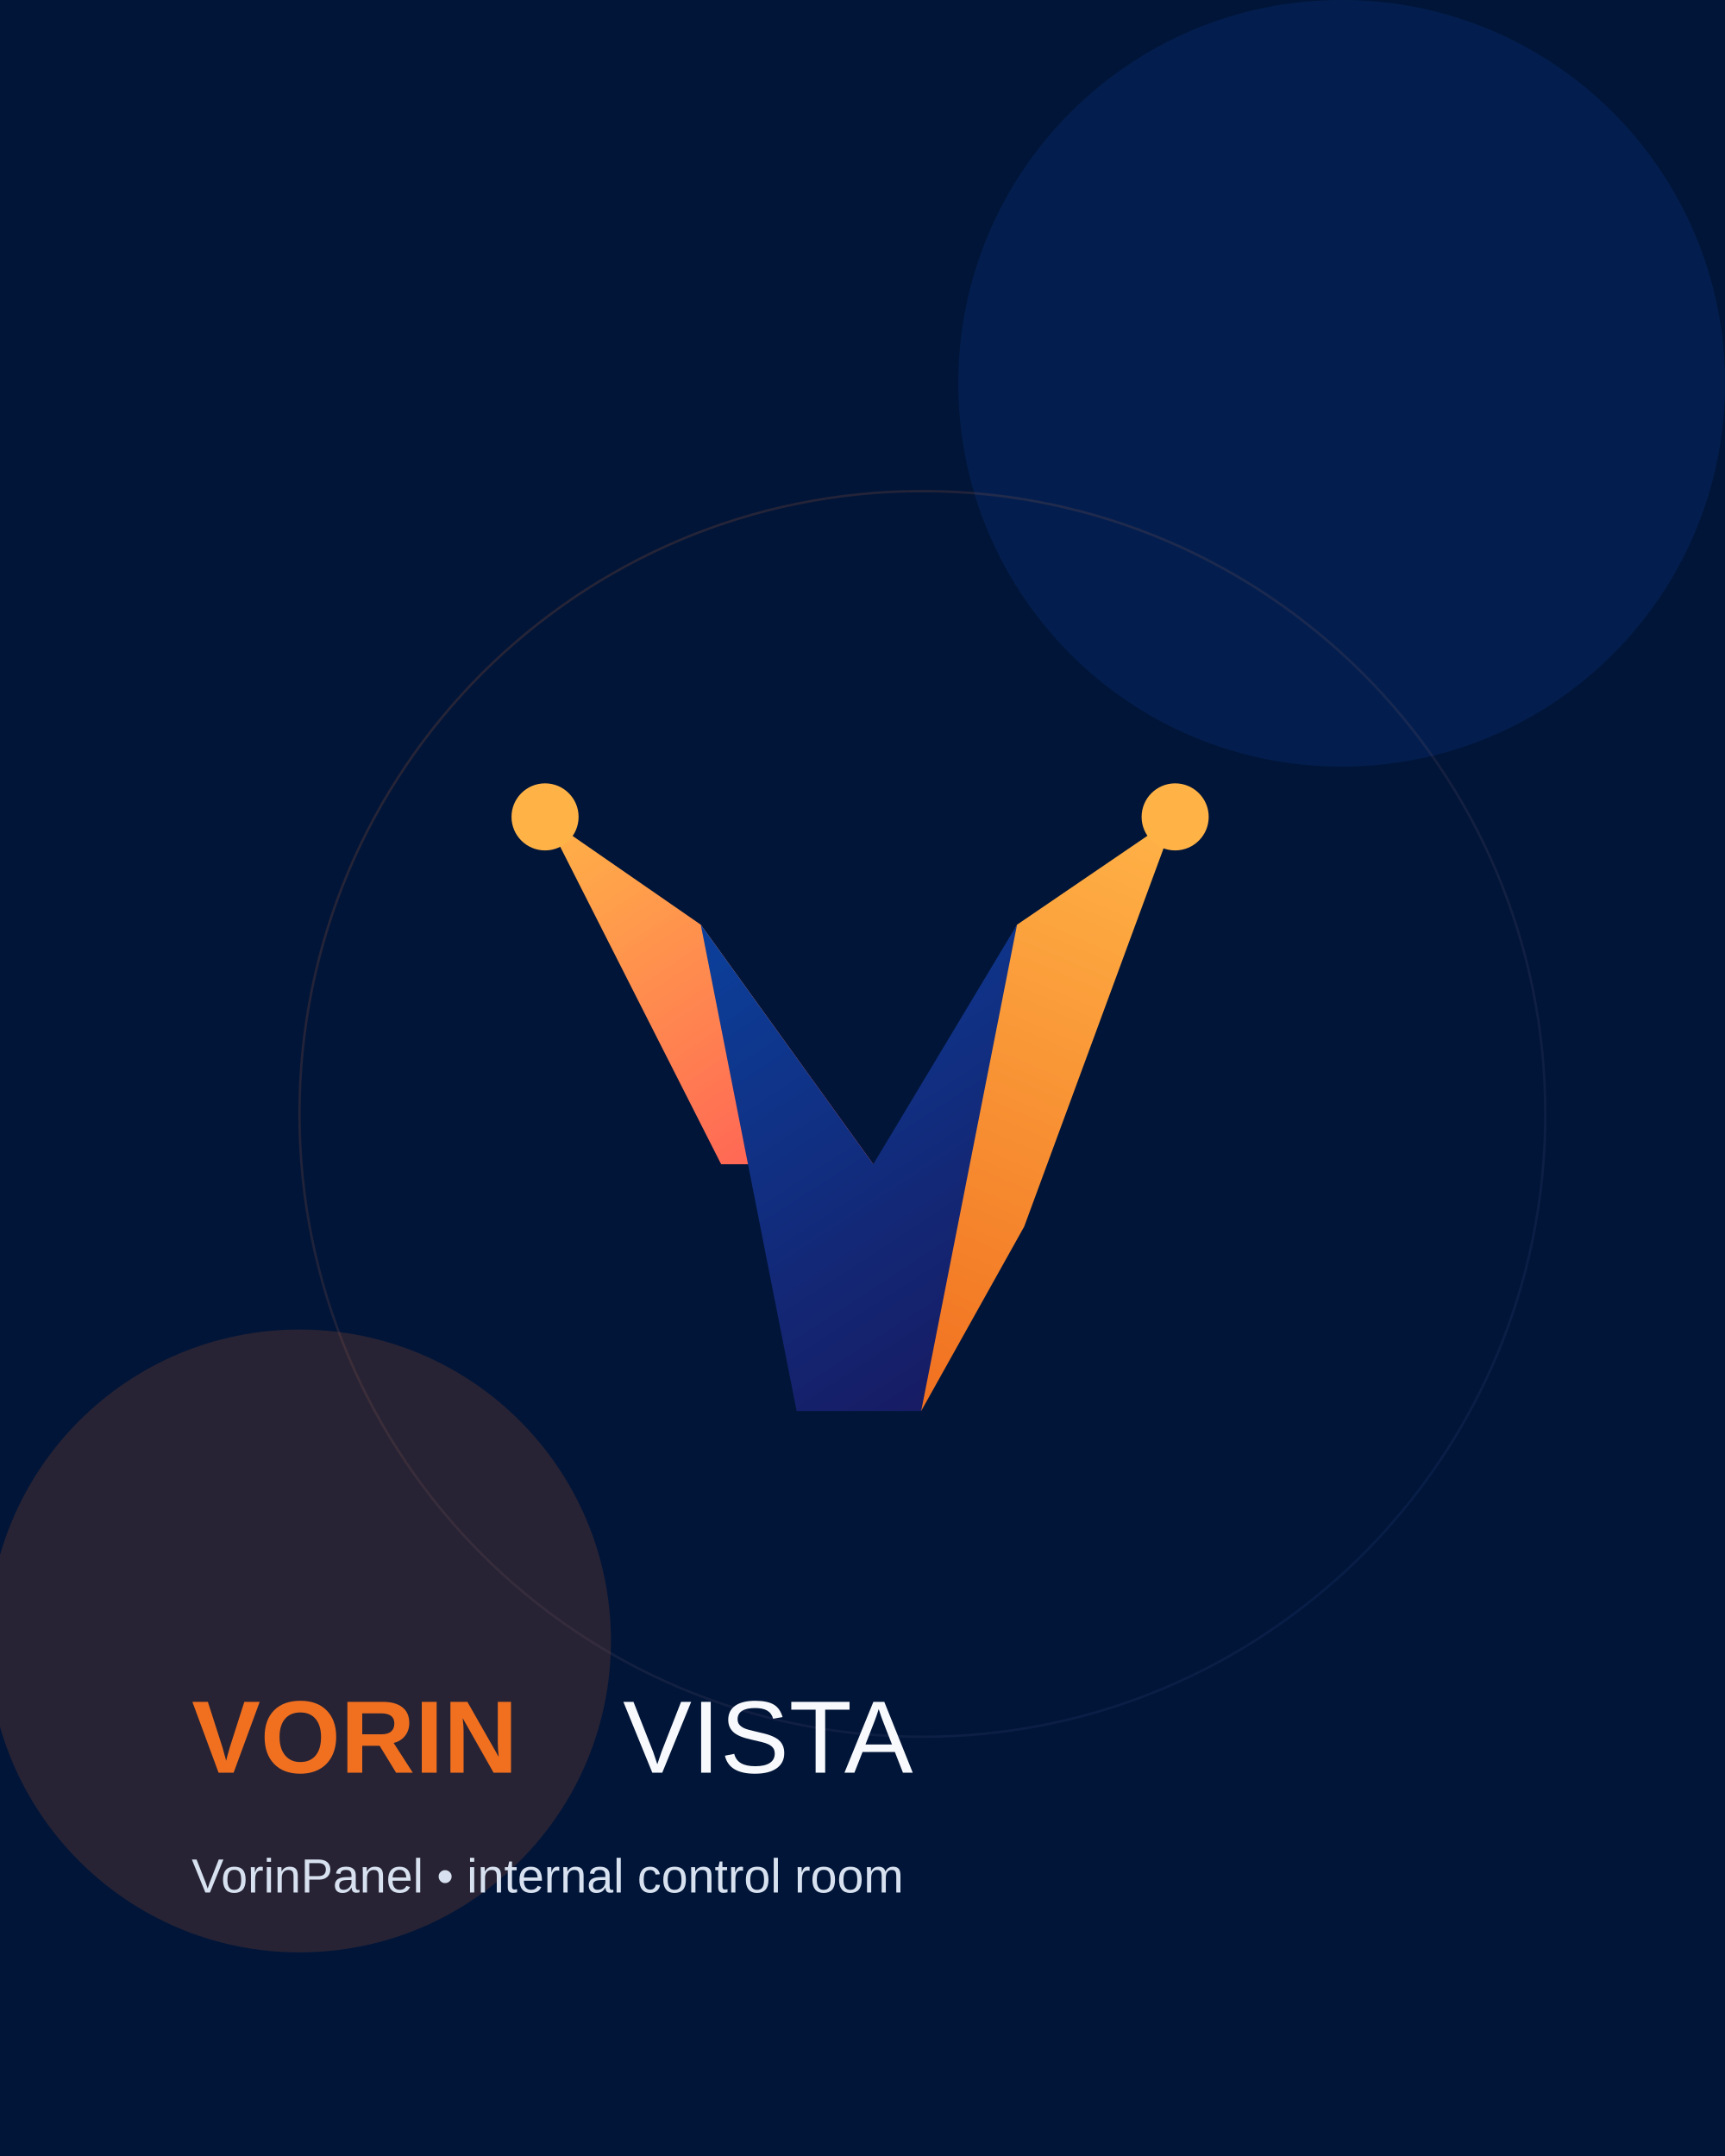
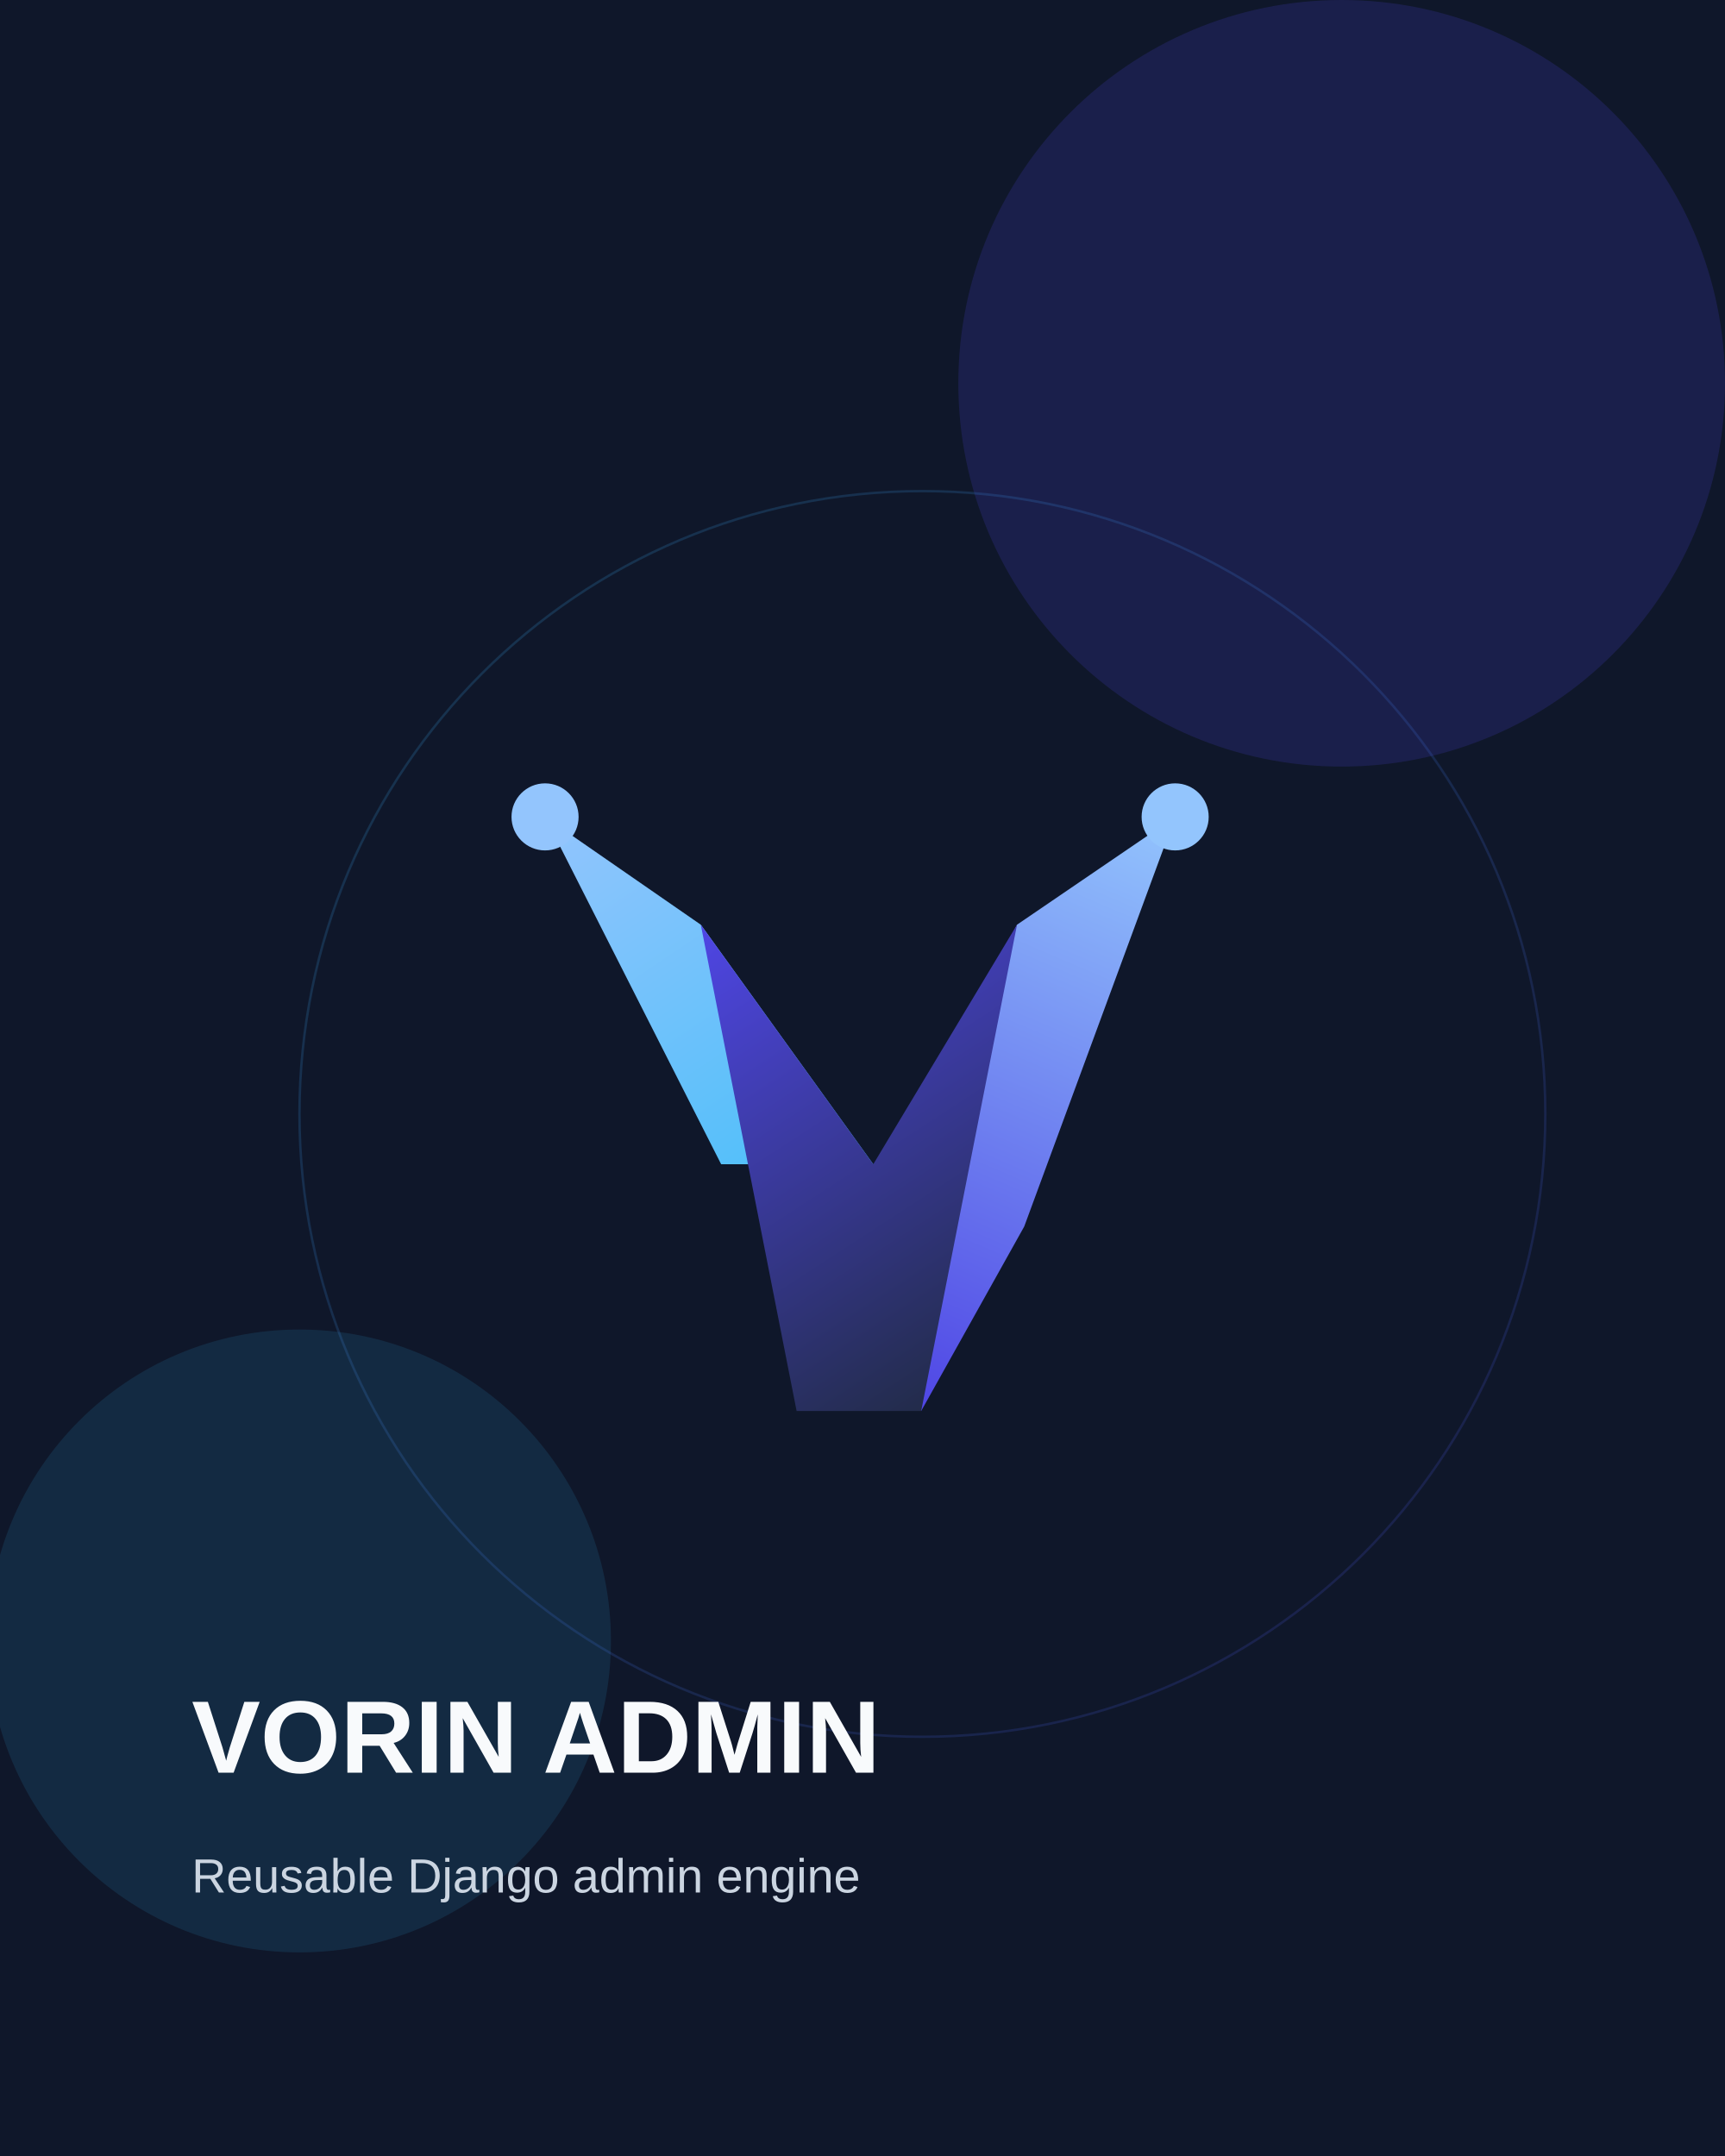
<svg xmlns="http://www.w3.org/2000/svg" width="1440" height="1800" viewBox="0 0 1440 1800" fill="none">
-   <rect width="1440" height="1800" fill="#011538" />
-   <circle cx="1120" cy="320" r="320" fill="#0B409C" fill-opacity="0.22" />
-   <circle cx="250" cy="1370" r="260" fill="#F17020" fill-opacity="0.16" />
+   <rect width="1440" height="1800" fill="#0F172A" />
+   <circle cx="1120" cy="320" r="320" fill="#4F46E5" fill-opacity="0.18" />
+   <circle cx="250" cy="1370" r="260" fill="#38BDF8" fill-opacity="0.12" />
  <circle cx="770" cy="930" r="520" stroke="url(#ring)" stroke-opacity="0.18" stroke-width="2" />
  <path d="M455 682L602 972L729 972L585 772L455 682Z" fill="url(#leftWing)" />
  <path d="M981 682L849 772L706 1060L769 1178L855 1024L981 682Z" fill="url(#rightWing)" />
  <path d="M585 772L729 972L849 772L769 1178H665L585 772Z" fill="url(#core)" />
-   <circle cx="455" cy="682" r="28" fill="#FFB347" />
-   <circle cx="981" cy="682" r="28" fill="#FFB347" />
-   <text x="160" y="1480" fill="#F17020" font-family="Segoe UI, Arial, sans-serif" font-size="86" font-weight="700">VORIN</text>
-   <text x="520" y="1480" fill="#F7F9FC" font-family="Segoe UI, Arial, sans-serif" font-size="86" font-weight="400">VISTA</text>
-   <text x="160" y="1580" fill="#D7E1EF" font-family="Segoe UI, Arial, sans-serif" font-size="40">VorinPanel • internal control room</text>
+   <circle cx="455" cy="682" r="28" fill="#93C5FD" />
+   <circle cx="981" cy="682" r="28" fill="#93C5FD" />
+   <text x="160" y="1480" fill="#F8FAFC" font-family="Segoe UI, Arial, sans-serif" font-size="86" font-weight="700">VORIN ADMIN</text>
+   <text x="160" y="1580" fill="#CBD5E1" font-family="Segoe UI, Arial, sans-serif" font-size="40">Reusable Django admin engine</text>
  <defs>
    <linearGradient id="leftWing" x1="455" y1="682" x2="729" y2="1090" gradientUnits="userSpaceOnUse">
-       <stop stop-color="#FFB347" />
-       <stop offset="1" stop-color="#FF445C" />
+       <stop stop-color="#93C5FD" />
+       <stop offset="1" stop-color="#38BDF8" />
    </linearGradient>
    <linearGradient id="rightWing" x1="981" y1="682" x2="769" y2="1178" gradientUnits="userSpaceOnUse">
-       <stop stop-color="#FFB347" />
-       <stop offset="1" stop-color="#F17020" />
+       <stop stop-color="#93C5FD" />
+       <stop offset="1" stop-color="#4F46E5" />
    </linearGradient>
    <linearGradient id="core" x1="585" y1="772" x2="849" y2="1178" gradientUnits="userSpaceOnUse">
-       <stop stop-color="#0B409C" />
-       <stop offset="1" stop-color="#18185E" />
+       <stop stop-color="#4F46E5" />
+       <stop offset="1" stop-color="#1E293B" />
    </linearGradient>
    <linearGradient id="ring" x1="250" y1="420" x2="1290" y2="1460" gradientUnits="userSpaceOnUse">
-       <stop stop-color="#F17020" />
-       <stop offset="1" stop-color="#0B409C" />
+       <stop stop-color="#38BDF8" />
+       <stop offset="1" stop-color="#4F46E5" />
    </linearGradient>
  </defs>
</svg>
